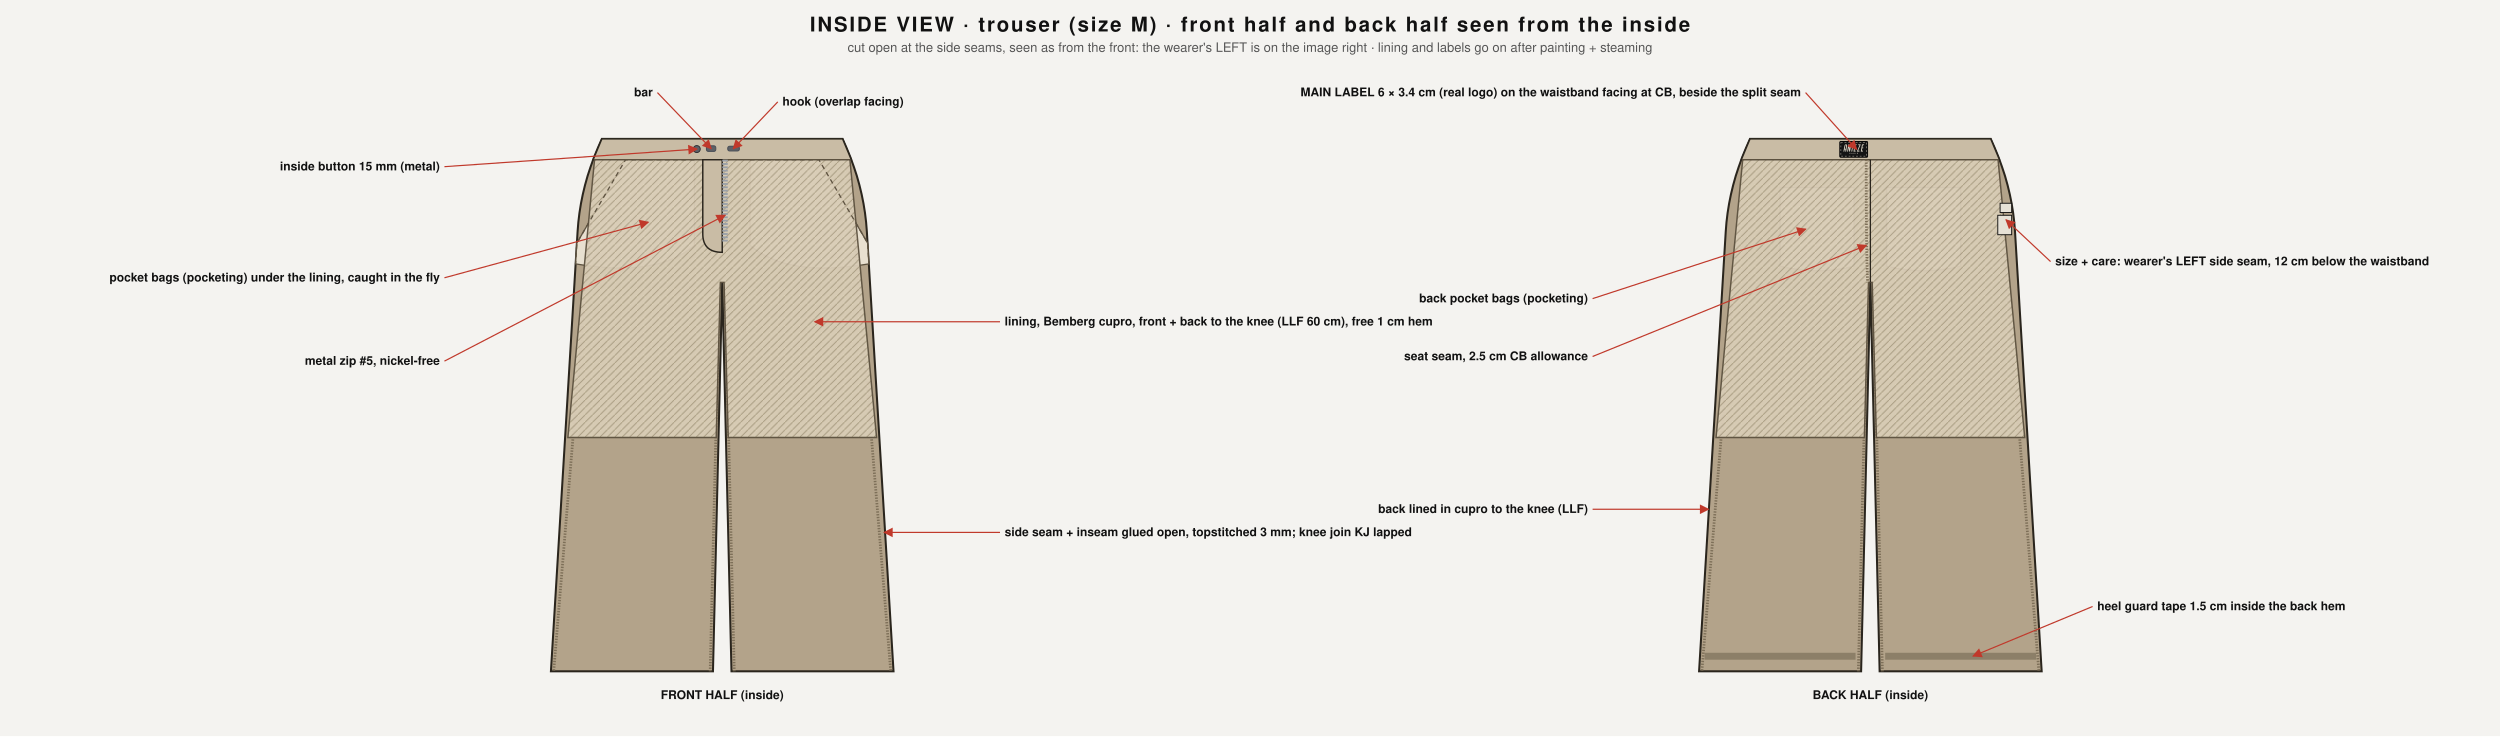
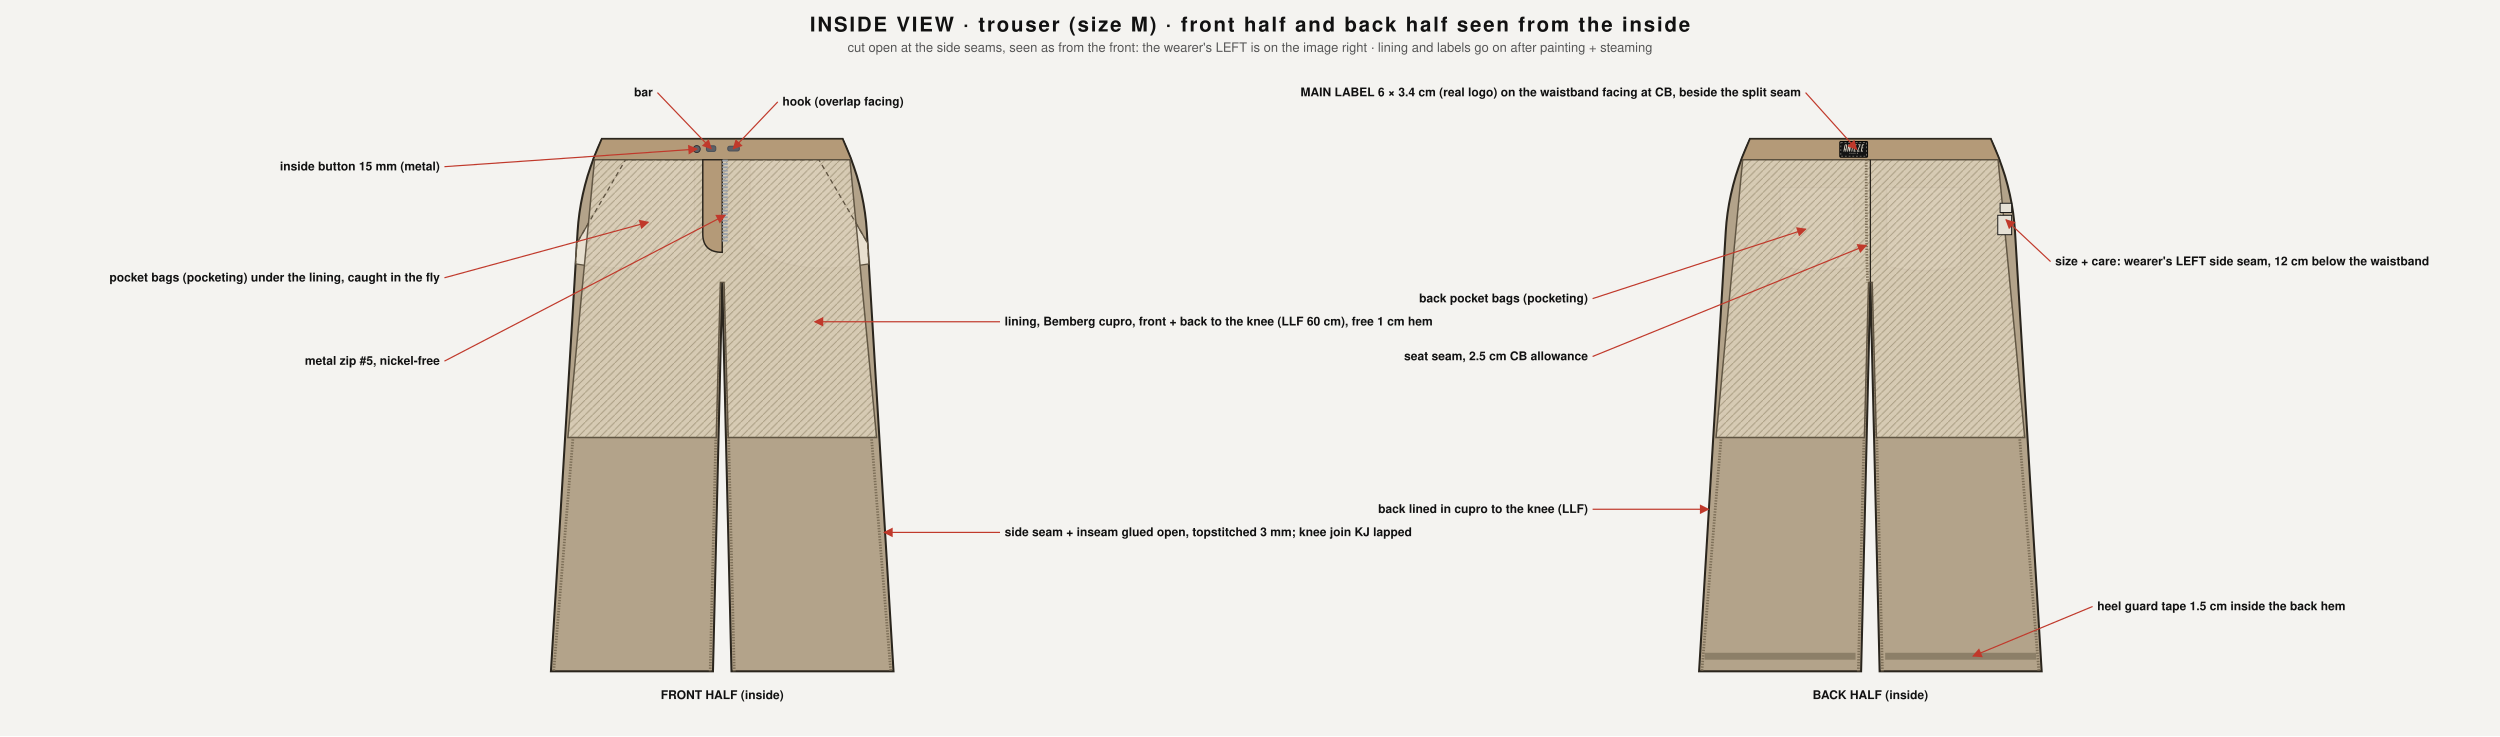
<svg xmlns="http://www.w3.org/2000/svg" width="2700" height="795" viewBox="0 0 2700 795">
  <style>.A{fill:#b3a38a;stroke:#2a251d;stroke-width:2.2}.ln{fill:url(#cul);stroke:#5d5240;stroke-width:1.6;opacity:.95}.pk{fill:#e8e0d0;stroke:#5d5240;stroke-width:1.4}
.pkh{fill:none;stroke:#5d5240;stroke-width:1.4;stroke-dasharray:5 4}.ovl{fill:none;stroke:#7d6f58;stroke-width:3;stroke-dasharray:1.5 1.5}.sm{fill:none;stroke:#2a251d;stroke-width:1.4}
- .zip{stroke:#9aa0a8;stroke-width:6;stroke-dasharray:2 1.6}.fac{fill:#c9bca5;stroke:#2a251d;stroke-width:1.6}.met{fill:#5d6066;stroke:#4b5058;stroke-width:1.2}
+ .zip{stroke:#9aa0a8;stroke-width:6;stroke-dasharray:2 1.6}.fac{fill:#b49a78;stroke:#2a251d;stroke-width:1.6}.met{fill:#5d6066;stroke:#4b5058;stroke-width:1.2}
.t{font:700 22px Helvetica,Arial;fill:#111;letter-spacing:2px;text-anchor:middle}.s{font:400 14px Helvetica,Arial;fill:#555;text-anchor:middle}.l{font:600 13px Helvetica,Arial;fill:#111}
.ar{stroke:#c0392b;stroke-width:1.3;fill:none;marker-end:url(#a)}.dim{stroke:#c0392b;stroke-width:1.6;fill:none;marker-start:url(#d);marker-end:url(#d)}.dt{font:700 13px Helvetica,Arial;fill:#c0392b}</style>
  <defs>
    <marker id="a" markerWidth="8" markerHeight="8" refX="7" refY="4" orient="auto">
      <path d="M0,0 L8,4 L0,8 Z" fill="#c0392b" />
    </marker>
    <marker id="d" markerWidth="8" markerHeight="8" refX="4" refY="4" orient="auto-start-reverse">
      <path d="M0,0 L8,4 L0,8 Z" fill="#c0392b" />
    </marker>
    <pattern id="cul" width="8" height="8" patternUnits="userSpaceOnUse">
      <rect width="8" height="8" fill="#d8ccb6" />
      <path d="M0,8 L8,0" stroke="#a89a80" stroke-width="1" />
    </pattern>
  </defs>
  <rect width="2700" height="795" fill="#f4f3f0" />
  <text class="t" x="1350.0" y="34">INSIDE VIEW · trouser (size M) · front half and back half seen from the inside</text>
  <text class="s" x="1350.0" y="56">cut open at the side seams, seen as from the front: the wearer's LEFT is on the image right · lining and labels go on after painting + steaming</text>
  <g transform="translate(400,40)">
    <path class="A" d="M250.0,110.0 L510.0,110.0 L514.4,120.0 L518.5,130.0 L522.1,140.0 L525.4,150.0 L528.2,160.0 L530.6,170.0 L532.6,180.0 L534.2,190.0 L535.4,200.0 L536.2,210.0 L565.0,685.0 L390.0,685.0 L380.0,265.0 L370.0,685.0 L195.0,685.0 L223.8,210.0 L224.6,200.0 L225.8,190.0 L227.4,180.0 L229.4,170.0 L231.8,160.0 L234.6,150.0 L237.9,140.0 L241.5,130.0 L245.6,120.0 L250.0,110.0 Z" />
    <path class="fac" d="M250.0,110.0 L510.0,110.0 L519.4,132.5 L240.6,132.5 Z" />
    <path class="pk" d="M350.0,132.5 L275.6,132.5 L223.0,222.5 L221.6,245.0 Q310.0,260.0 350.0,225.0 Z" />
    <path class="ovl" d="M243.6,132.5 L198.0,685.0" />
    <path class="ovl" d="M377.0,270.0 L367.0,685.0" />
    <path class="pk" d="M410.0,132.5 L484.4,132.5 L537.0,222.5 L538.4,245.0 Q450.0,260.0 410.0,225.0 Z" />
    <path class="ovl" d="M516.4,132.5 L562.0,685.0" />
    <path class="ovl" d="M383.0,270.0 L393.0,685.0" />
    <path class="ln" d="M242.1,132.5 L517.9,132.5 L546.7,432.5 L386.5,432.5 L382.0,265.0 L378.0,265.0 L373.5,432.5 L213.3,432.5 Z" />
    <path class="pkh" d="M350.0,132.5 L275.6,132.5 L223.0,222.5 L221.6,245.0" />
    <path class="pkh" d="M410.0,132.5 L484.4,132.5 L537.0,222.5 L538.4,245.0" />
    <path class="fac" d="M359.0,132.5 L380.0,132.5 L380.0,232.5 Q359.0,232.5 359.0,212.5 Z" />
    <line class="zip" x1="383.0" y1="132.5" x2="383.0" y2="222.5" />
    <rect class="met" x="386.0" y="118.0" width="12.5" height="5.0" rx="2" />
    <rect class="met" x="363.0" y="117.5" width="10.0" height="6.0" rx="2" />
    <circle cx="352.5" cy="121.0" r="3.8" fill="#5d6066" stroke="#2a2c30" />
    <path class="ar" d="M680.0,307.5 L480.0,307.5" />
    <text class="l" x="685.0" y="311.5" text-anchor="start">lining, Bemberg cupro, front + back to the knee (LLF 60 cm), free 1 cm hem</text>
    <path class="ar" d="M80.0,260.0 L300.0,200.0" />
    <text class="l" x="75.0" y="264.0" text-anchor="end">pocket bags (pocketing) under the lining, caught in the fly</text>
    <path class="ar" d="M80.0,350.0 L383.0,192.5" />
    <text class="l" x="75.0" y="354.0" text-anchor="end">metal zip #5, nickel-free</text>
    <path class="ar" d="M440.0,70.0 L392.0,120.5" />
    <text class="l" x="445.0" y="74.0" text-anchor="start">hook (overlap facing)</text>
    <path class="ar" d="M310.0,60.0 L368.0,120.5" />
    <text class="l" x="305.0" y="64.0" text-anchor="end">bar</text>
    <path class="ar" d="M80.0,140.0 L352.5,121.0" />
    <text class="l" x="75.0" y="144.0" text-anchor="end">inside button 15 mm (metal)</text>
    <path class="ar" d="M680.0,535.0 L555.0,535.0" />
    <text class="l" x="685.0" y="539.0" text-anchor="start">side seam + inseam glued open, topstitched 3 mm; knee join KJ lapped</text>
    <text class="l" x="380" y="715" text-anchor="middle">FRONT HALF (inside)</text>
  </g>
  <g transform="translate(1640,40)">
    <path class="A" d="M250.0,110.0 L510.0,110.0 L514.4,120.0 L518.5,130.0 L522.1,140.0 L525.4,150.0 L528.2,160.0 L530.6,170.0 L532.6,180.0 L534.2,190.0 L535.4,200.0 L536.2,210.0 L565.0,685.0 L390.0,685.0 L380.0,265.0 L370.0,685.0 L195.0,685.0 L223.8,210.0 L224.6,200.0 L225.8,190.0 L227.4,180.0 L229.4,170.0 L231.8,160.0 L234.6,150.0 L237.9,140.0 L241.5,130.0 L245.6,120.0 L250.0,110.0 Z" />
    <path class="fac" d="M250.0,110.0 L510.0,110.0 L519.4,132.5 L240.6,132.5 Z" />
    <path class="pk" d="M282.5,162.5 L362.5,162.5 L362.5,247.5 Q322.5,257.5 282.5,247.5 Z" />
    <path class="ovl" d="M243.6,132.5 L198.0,685.0" />
    <path class="ovl" d="M377.0,270.0 L367.0,685.0" />
    <rect x="201.0" y="665.0" width="163.0" height="7.5" fill="#8c7f68" />
    <path class="pk" d="M397.5,162.5 L477.5,162.5 L477.5,247.5 Q437.5,257.5 397.5,247.5 Z" />
    <path class="ovl" d="M516.4,132.5 L562.0,685.0" />
    <path class="ovl" d="M383.0,270.0 L393.0,685.0" />
    <rect x="396.0" y="665.0" width="163.0" height="7.5" fill="#8c7f68" />
    <path class="ln" d="M242.1,132.5 L517.9,132.5 L546.7,432.5 L386.5,432.5 L382.0,265.0 L378.0,265.0 L373.5,432.5 L213.3,432.5 Z" />
    <path class="sm" d="M380.0,132.5 Q380.0,235.0 380.0,265.0" />
    <path class="ovl" d="M375.5,132.5 Q375.5,235.0 377.0,265.0" />
    <rect x="347.0" y="112.8" width="30.0" height="17.0" rx="0.8" fill="#141414" stroke="#000" stroke-width="1" />
    <rect x="348.1" y="113.9" width="27.8" height="14.8" fill="none" stroke="#d9d2c3" stroke-width="0.8" stroke-dasharray="2 2" opacity=".6" />
    <g transform="translate(347.14,110.51) scale(0.0745)" fill="#d9d2c3">
      <polygon points="134.49 73.39 140.06 136.17 150.91 73.39 163.82 73.39 145.7 177.48 133.9 177.82 127.15 120.32 116.89 177.82 103.98 177.82 122.17 73.39 134.49 73.39" />
      <path d="M89.31,177.82h-12.91l4.69-29.92h-12.91l-5.28,29.92h-12.91c4.09-21.47,7.12-43.2,11.33-64.64,3.12-15.88,5.16-40.32,25.9-40.98,19.94-.64,16.69,16.69,14.89,30.73-3.19,24.94-9.71,49.89-12.81,74.9ZM83.44,137.34c1.56-17.5,7.92-35.06,6.61-52.66-.97-2.13-4.09-2.26-6.05-1.64-4.73,1.51-7.04,16.67-8,21.33-2.22,10.88-3.86,21.98-5.46,32.96h12.91Z" />
      <polygon points="244 73.39 242.21 83.92 224.9 84.51 219.36 117.98 233.44 117.98 231.62 128.48 217.02 128.55 211.15 164.33 228.16 164.33 225.82 177.82 195.9 177.82 214.08 73.39 244 73.39" />
      <polygon points="350 73.39 348.18 83.89 331.28 84.01 325.36 117.98 339.44 117.98 337.6 128.46 323.28 129.1 317.15 164.33 334.16 164.33 331.81 177.82 301.89 177.82 320.08 73.39 350 73.39" />
      <polygon points="301.4 73.39 263.27 164.33 283.21 164.33 280.87 177.82 244.5 177.82 283.8 83.95 263.27 83.95 265.03 73.39 301.4 73.39" />
      <polygon points="195.4 73.39 177.22 177.82 164.31 177.82 182.5 73.39 195.4 73.39" />
    </g>
    <text x="362.0" y="126.3" text-anchor="middle" font-family="Helvetica,Arial" font-weight="700" font-size="1.7" letter-spacing="1.0" fill="#d9d2c3">PARIS</text>
    <rect x="517.6" y="192.5" width="15.0" height="21.0" fill="#e6e1d6" stroke="#111" />
    <rect x="520.1" y="179.5" width="12.5" height="10.0" fill="#e6e1d6" stroke="#111" />
    <path class="ar" d="M310.0,60.0 L365.0,121.2" />
    <text class="l" x="305.0" y="64.0" text-anchor="end">MAIN LABEL 6 × 3.4 cm (real logo) on the waistband facing at CB, beside the split seam</text>
    <path class="ar" d="M574.6,242.5 L526.6,197.5" />
    <text class="l" x="579.6" y="246.5" text-anchor="start">size + care: wearer's LEFT side seam, 12 cm below the waistband</text>
    <path class="ar" d="M80.0,282.5 L310.0,207.5" />
    <text class="l" x="75.0" y="286.5" text-anchor="end">back pocket bags (pocketing)</text>
    <path class="ar" d="M80.0,345.0 L375.5,225.0" />
    <text class="l" x="75.0" y="349.0" text-anchor="end">seat seam, 2.5 cm CB allowance</text>
    <path class="ar" d="M620.0,615.0 L491.0,668.5" />
    <text class="l" x="625.0" y="619.0" text-anchor="start">heel guard tape 1.5 cm inside the back hem</text>
    <path class="ar" d="M80.0,510.0 L205.0,510.0" />
    <text class="l" x="75.0" y="514.0" text-anchor="end">back lined in cupro to the knee (LLF)</text>
    <text class="l" x="380" y="715" text-anchor="middle">BACK HALF (inside)</text>
  </g>
</svg>
